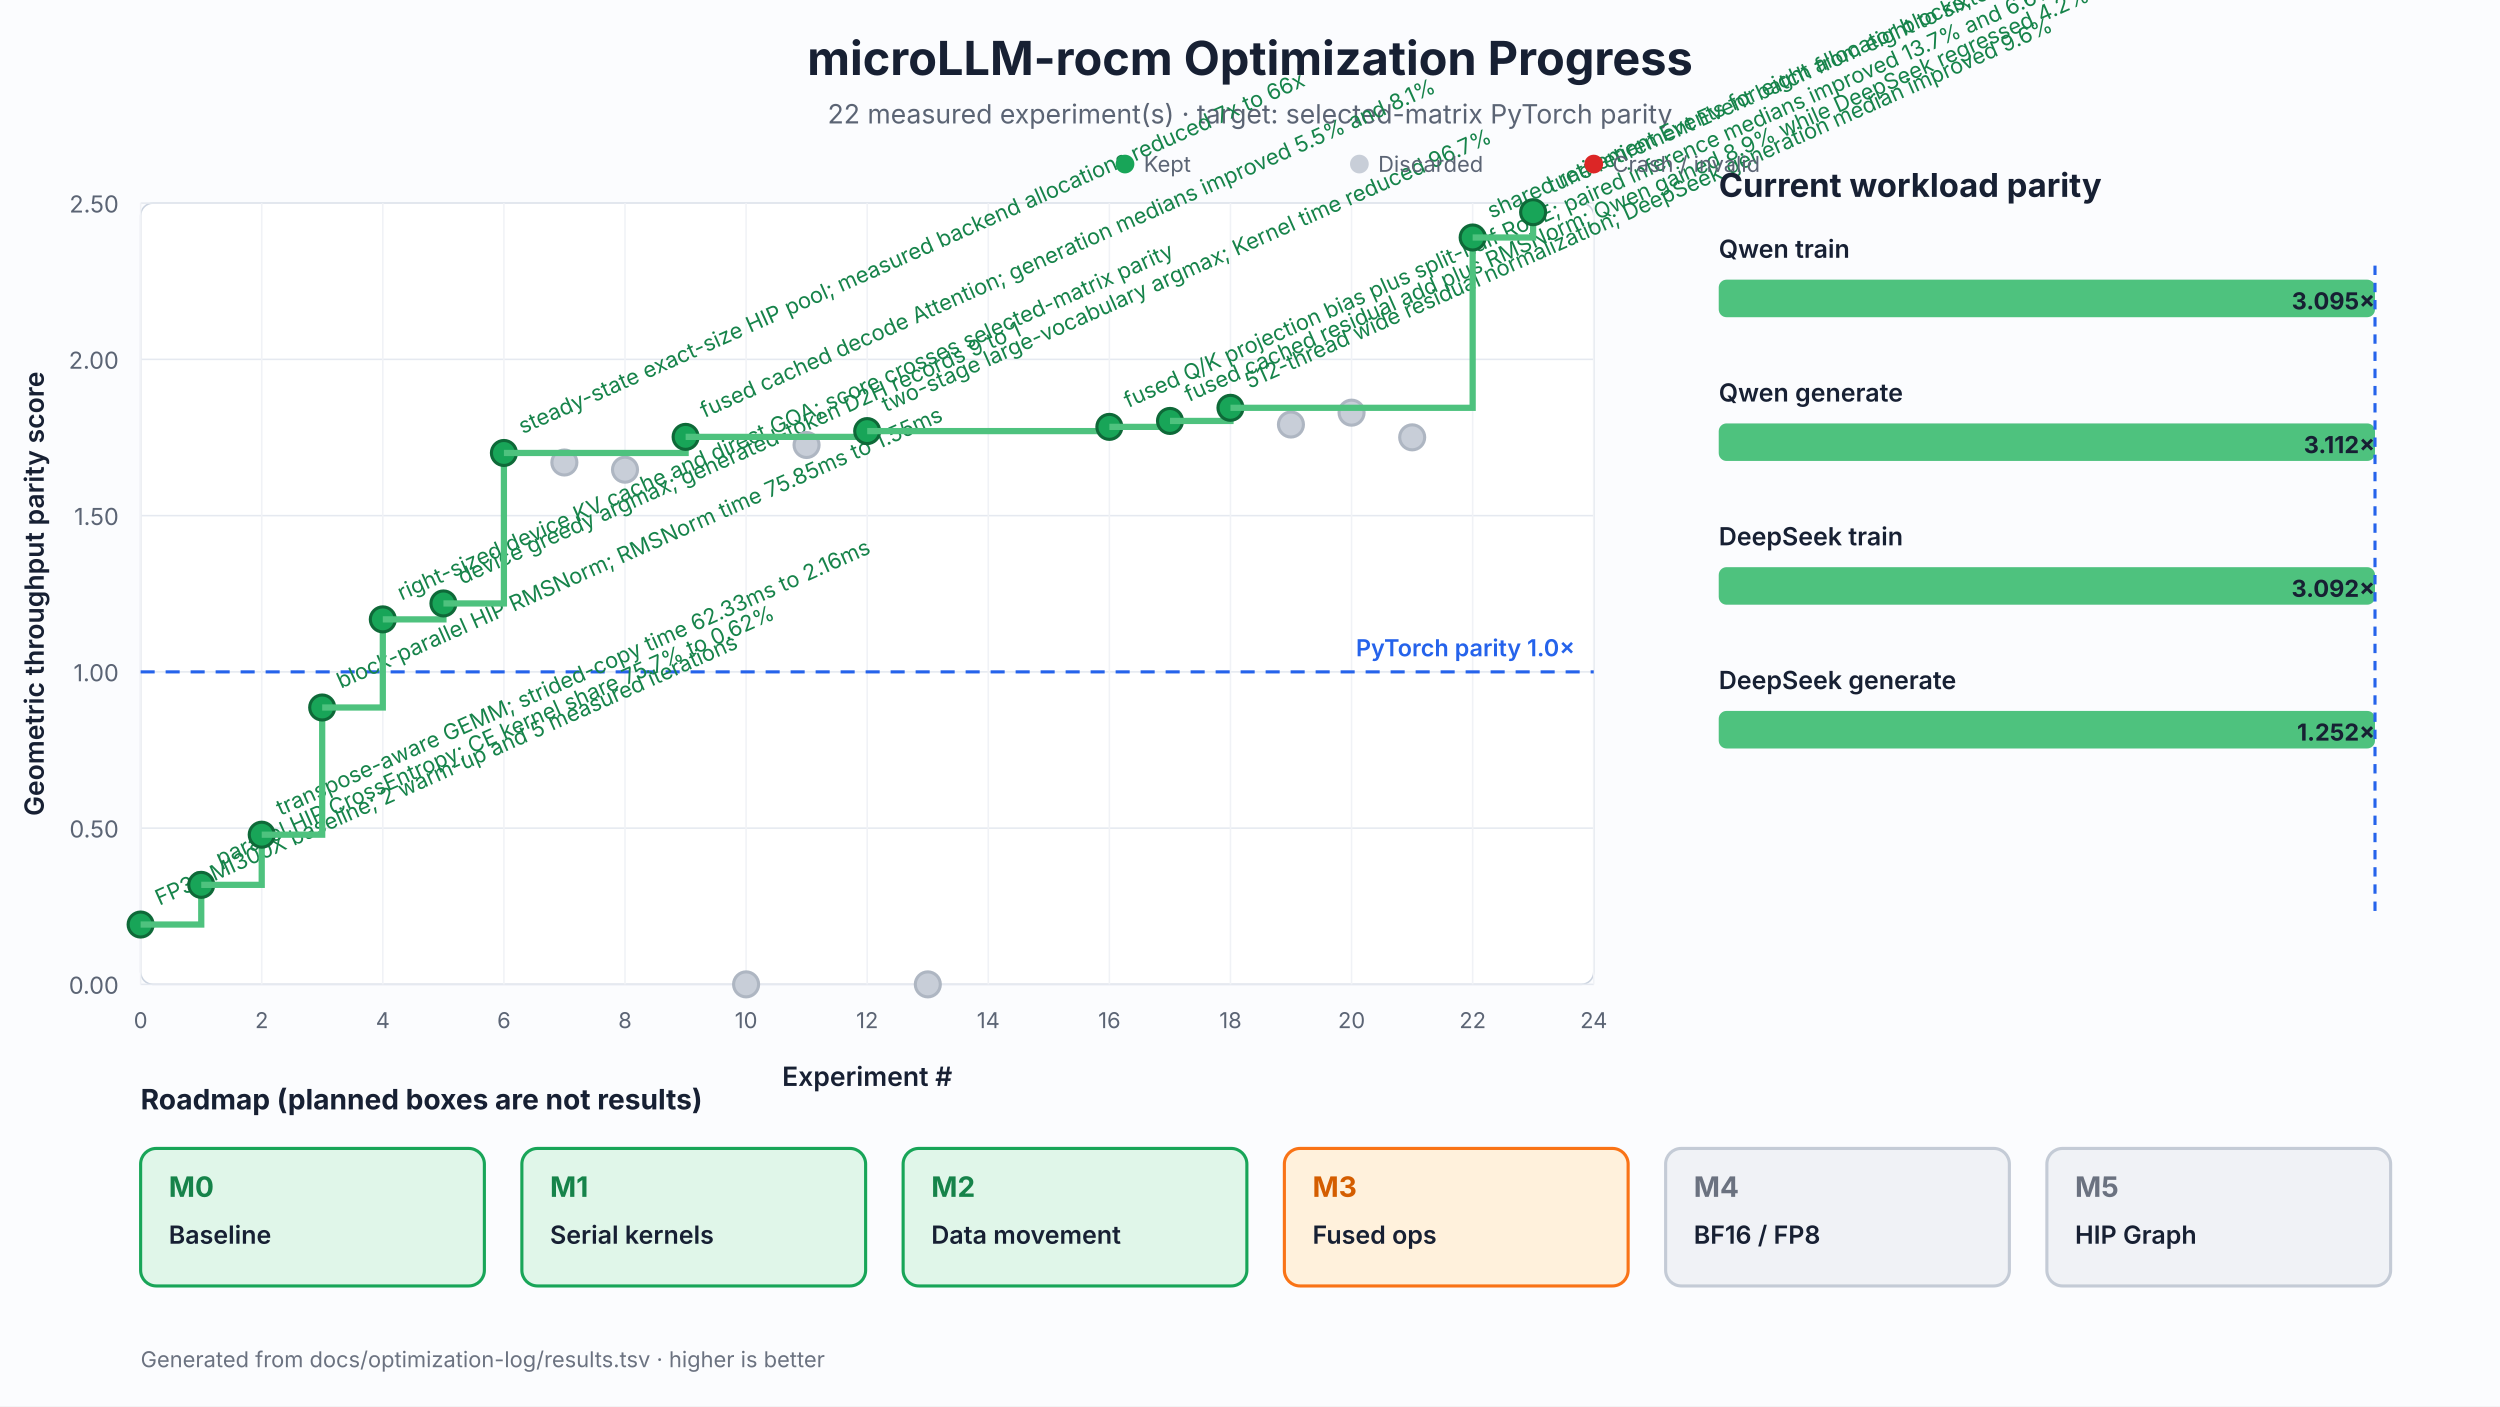
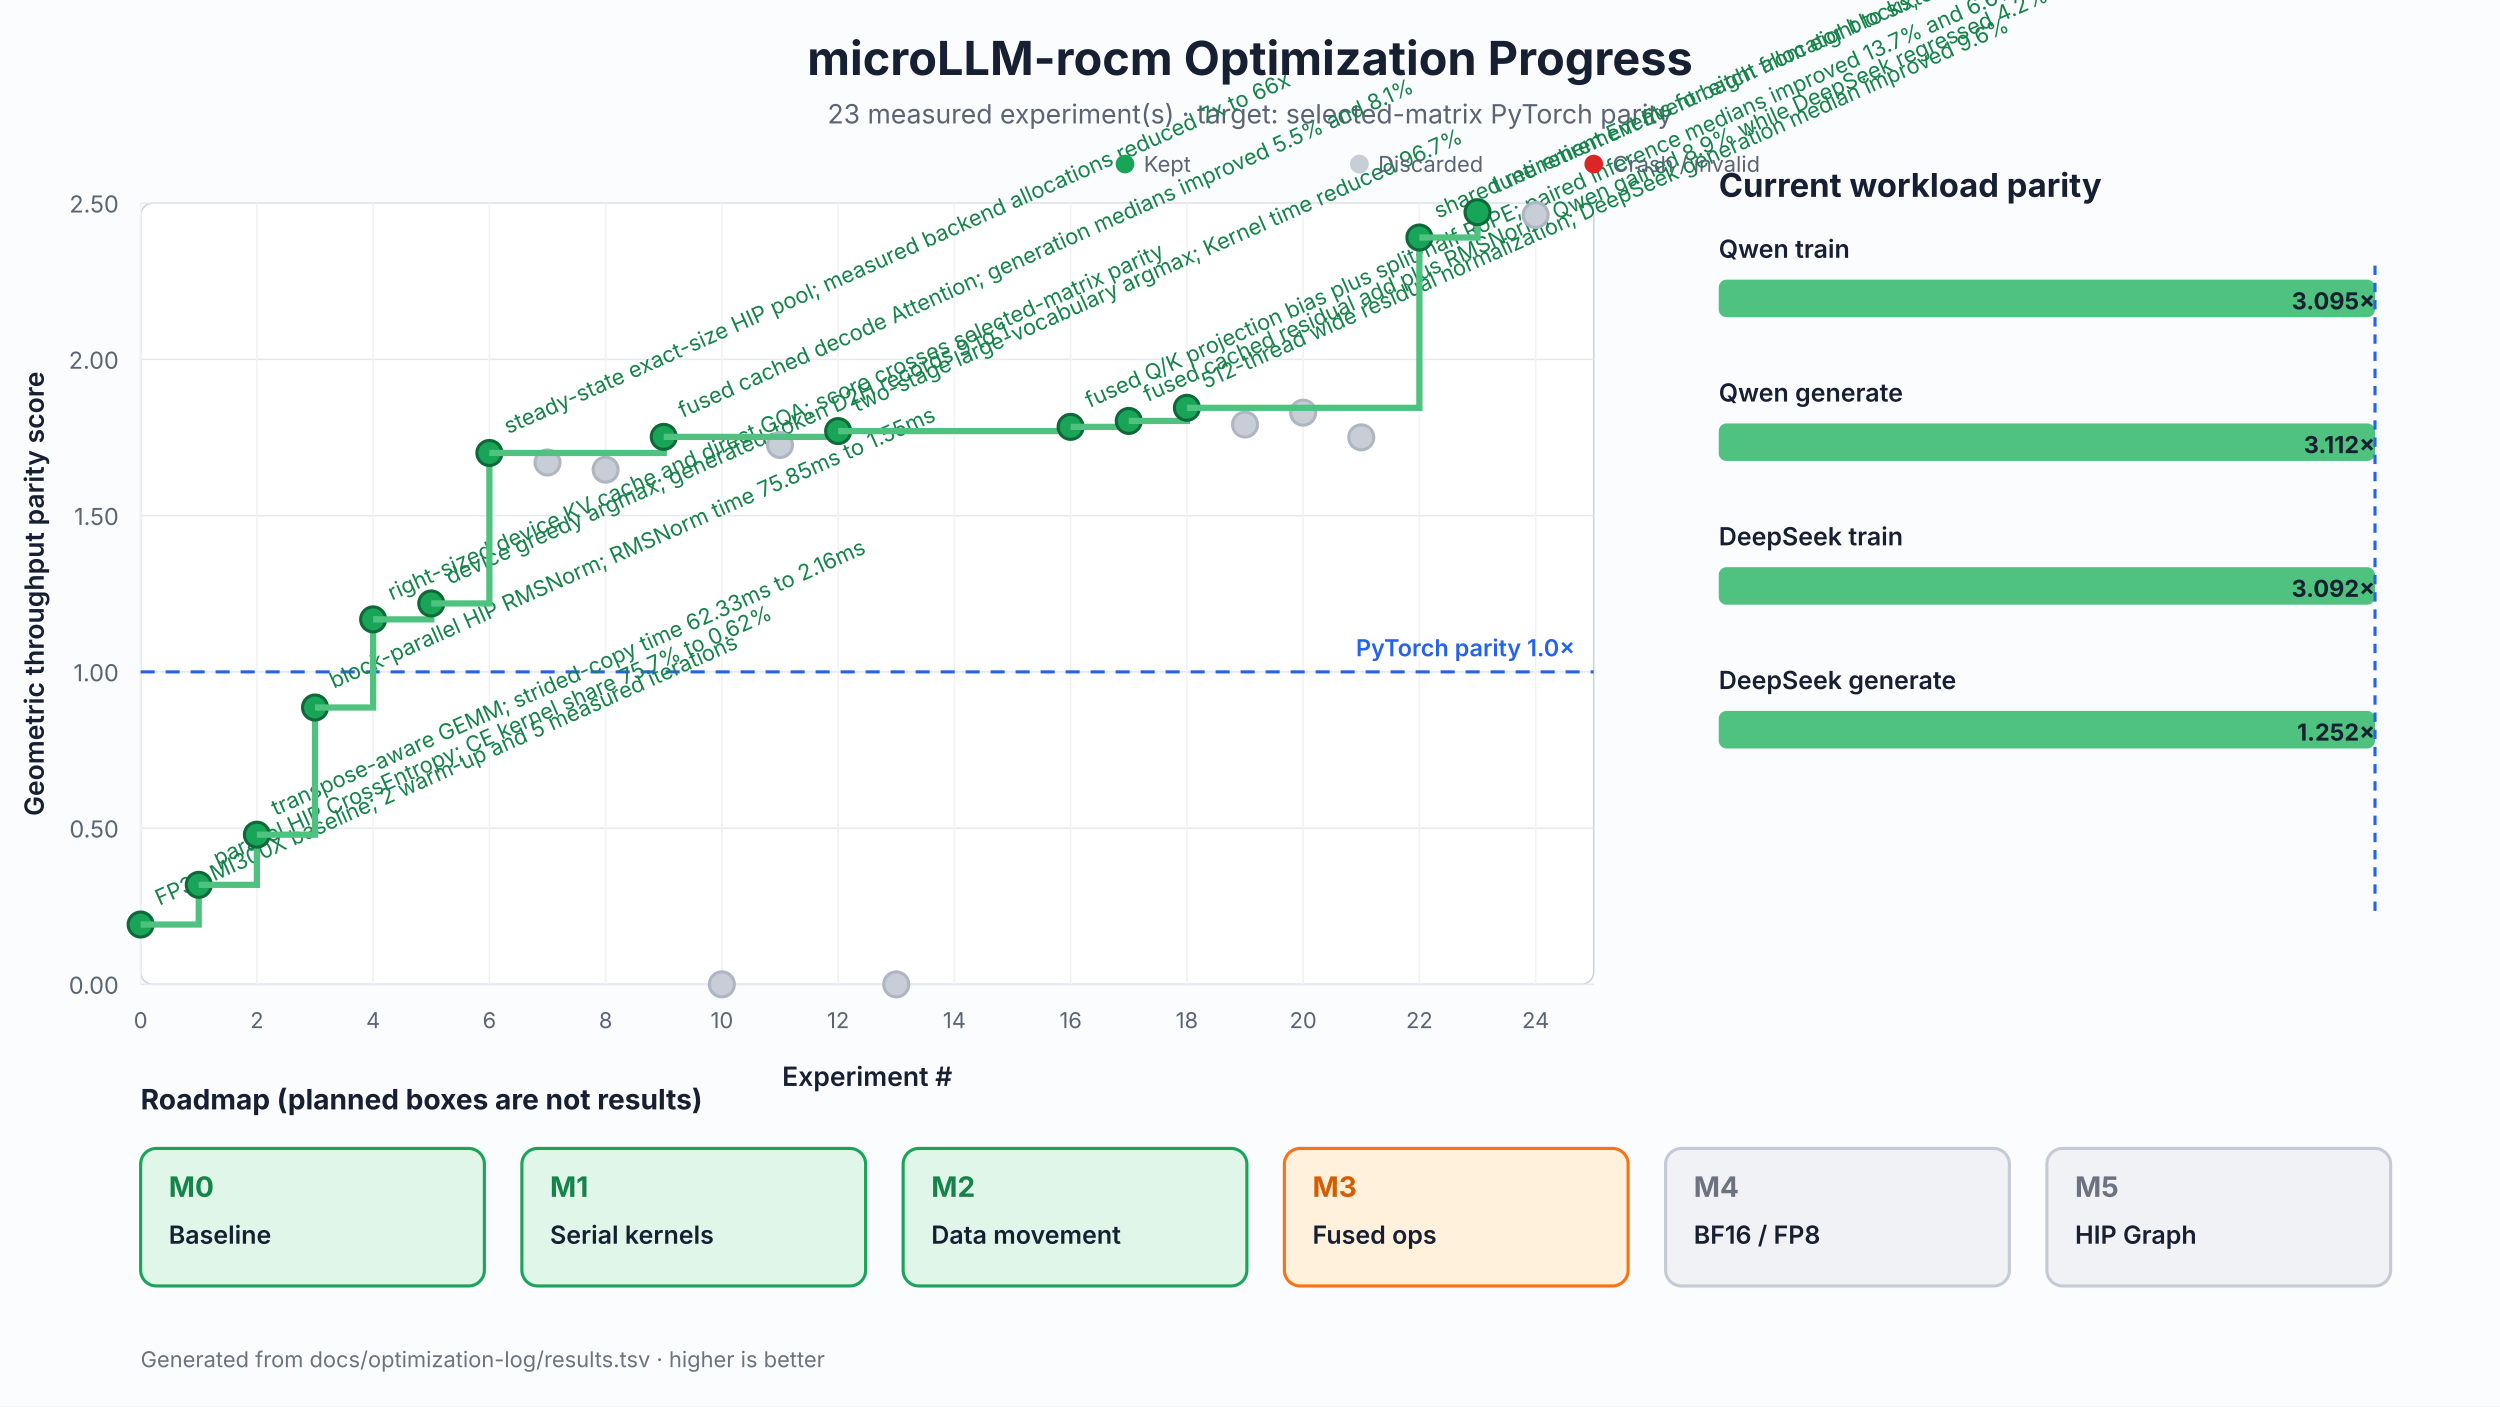
<svg xmlns="http://www.w3.org/2000/svg" width="1600" height="900" viewBox="0 0 1600 900">
  <rect width="100%" height="100%" fill="#fbfcfe" />
  <text x="800.0" y="48.0" font-family="Inter,Arial,sans-serif" font-size="30" fill="#172033" text-anchor="middle" font-weight="700">microLLM-rocm Optimization Progress</text>
-   <text x="800.0" y="79.0" font-family="Inter,Arial,sans-serif" font-size="17" fill="#5b6474" text-anchor="middle" font-weight="400">22 measured experiment(s) · target: selected-matrix PyTorch parity</text>
+   <text x="800.0" y="79.0" font-family="Inter,Arial,sans-serif" font-size="17" fill="#5b6474" text-anchor="middle" font-weight="400">23 measured experiment(s) · target: selected-matrix PyTorch parity</text>
  <rect x="90" y="130" width="930" height="500" fill="#ffffff" stroke="#cbd3df" rx="8" />
  <line x1="90" y1="630.0" x2="1020" y2="630.0" stroke="#e5e9f0" />
  <text x="76.0" y="636.0" font-family="Inter,Arial,sans-serif" font-size="15" fill="#5b6474" text-anchor="end" font-weight="400">0.00</text>
  <line x1="90" y1="530.0" x2="1020" y2="530.0" stroke="#e5e9f0" />
  <text x="76.0" y="536.0" font-family="Inter,Arial,sans-serif" font-size="15" fill="#5b6474" text-anchor="end" font-weight="400">0.50</text>
  <line x1="90" y1="430.0" x2="1020" y2="430.0" stroke="#e5e9f0" />
  <text x="76.0" y="436.0" font-family="Inter,Arial,sans-serif" font-size="15" fill="#5b6474" text-anchor="end" font-weight="400">1.00</text>
  <line x1="90" y1="330.0" x2="1020" y2="330.0" stroke="#e5e9f0" />
  <text x="76.0" y="336.0" font-family="Inter,Arial,sans-serif" font-size="15" fill="#5b6474" text-anchor="end" font-weight="400">1.50</text>
  <line x1="90" y1="230.0" x2="1020" y2="230.0" stroke="#e5e9f0" />
  <text x="76.0" y="236.0" font-family="Inter,Arial,sans-serif" font-size="15" fill="#5b6474" text-anchor="end" font-weight="400">2.00</text>
  <line x1="90" y1="130.0" x2="1020" y2="130.0" stroke="#e5e9f0" />
  <text x="76.0" y="136.0" font-family="Inter,Arial,sans-serif" font-size="15" fill="#5b6474" text-anchor="end" font-weight="400">2.50</text>
  <line x1="90.0" y1="130" x2="90.0" y2="630" stroke="#f0f2f6" />
  <text x="90.0" y="658.0" font-family="Inter,Arial,sans-serif" font-size="14" fill="#5b6474" text-anchor="middle" font-weight="400">0</text>
-   <line x1="167.5" y1="130" x2="167.5" y2="630" stroke="#f0f2f6" />
-   <text x="167.5" y="658.0" font-family="Inter,Arial,sans-serif" font-size="14" fill="#5b6474" text-anchor="middle" font-weight="400">2</text>
-   <line x1="245.0" y1="130" x2="245.0" y2="630" stroke="#f0f2f6" />
-   <text x="245.0" y="658.0" font-family="Inter,Arial,sans-serif" font-size="14" fill="#5b6474" text-anchor="middle" font-weight="400">4</text>
-   <line x1="322.5" y1="130" x2="322.5" y2="630" stroke="#f0f2f6" />
-   <text x="322.5" y="658.0" font-family="Inter,Arial,sans-serif" font-size="14" fill="#5b6474" text-anchor="middle" font-weight="400">6</text>
-   <line x1="400.0" y1="130" x2="400.0" y2="630" stroke="#f0f2f6" />
-   <text x="400.0" y="658.0" font-family="Inter,Arial,sans-serif" font-size="14" fill="#5b6474" text-anchor="middle" font-weight="400">8</text>
-   <line x1="477.5" y1="130" x2="477.5" y2="630" stroke="#f0f2f6" />
-   <text x="477.5" y="658.0" font-family="Inter,Arial,sans-serif" font-size="14" fill="#5b6474" text-anchor="middle" font-weight="400">10</text>
-   <line x1="555.0" y1="130" x2="555.0" y2="630" stroke="#f0f2f6" />
-   <text x="555.0" y="658.0" font-family="Inter,Arial,sans-serif" font-size="14" fill="#5b6474" text-anchor="middle" font-weight="400">12</text>
-   <line x1="632.5" y1="130" x2="632.5" y2="630" stroke="#f0f2f6" />
-   <text x="632.5" y="658.0" font-family="Inter,Arial,sans-serif" font-size="14" fill="#5b6474" text-anchor="middle" font-weight="400">14</text>
-   <line x1="710.0" y1="130" x2="710.0" y2="630" stroke="#f0f2f6" />
-   <text x="710.0" y="658.0" font-family="Inter,Arial,sans-serif" font-size="14" fill="#5b6474" text-anchor="middle" font-weight="400">16</text>
-   <line x1="787.5" y1="130" x2="787.5" y2="630" stroke="#f0f2f6" />
-   <text x="787.5" y="658.0" font-family="Inter,Arial,sans-serif" font-size="14" fill="#5b6474" text-anchor="middle" font-weight="400">18</text>
-   <line x1="865.0" y1="130" x2="865.0" y2="630" stroke="#f0f2f6" />
-   <text x="865.0" y="658.0" font-family="Inter,Arial,sans-serif" font-size="14" fill="#5b6474" text-anchor="middle" font-weight="400">20</text>
-   <line x1="942.5" y1="130" x2="942.5" y2="630" stroke="#f0f2f6" />
-   <text x="942.5" y="658.0" font-family="Inter,Arial,sans-serif" font-size="14" fill="#5b6474" text-anchor="middle" font-weight="400">22</text>
-   <line x1="1020.0" y1="130" x2="1020.0" y2="630" stroke="#f0f2f6" />
-   <text x="1020.0" y="658.0" font-family="Inter,Arial,sans-serif" font-size="14" fill="#5b6474" text-anchor="middle" font-weight="400">24</text>
+   <line x1="164.4" y1="130" x2="164.4" y2="630" stroke="#f0f2f6" />
+   <text x="164.4" y="658.0" font-family="Inter,Arial,sans-serif" font-size="14" fill="#5b6474" text-anchor="middle" font-weight="400">2</text>
+   <line x1="238.8" y1="130" x2="238.8" y2="630" stroke="#f0f2f6" />
+   <text x="238.8" y="658.0" font-family="Inter,Arial,sans-serif" font-size="14" fill="#5b6474" text-anchor="middle" font-weight="400">4</text>
+   <line x1="313.2" y1="130" x2="313.2" y2="630" stroke="#f0f2f6" />
+   <text x="313.2" y="658.0" font-family="Inter,Arial,sans-serif" font-size="14" fill="#5b6474" text-anchor="middle" font-weight="400">6</text>
+   <line x1="387.6" y1="130" x2="387.6" y2="630" stroke="#f0f2f6" />
+   <text x="387.6" y="658.0" font-family="Inter,Arial,sans-serif" font-size="14" fill="#5b6474" text-anchor="middle" font-weight="400">8</text>
+   <line x1="462.0" y1="130" x2="462.0" y2="630" stroke="#f0f2f6" />
+   <text x="462.0" y="658.0" font-family="Inter,Arial,sans-serif" font-size="14" fill="#5b6474" text-anchor="middle" font-weight="400">10</text>
+   <line x1="536.4" y1="130" x2="536.4" y2="630" stroke="#f0f2f6" />
+   <text x="536.4" y="658.0" font-family="Inter,Arial,sans-serif" font-size="14" fill="#5b6474" text-anchor="middle" font-weight="400">12</text>
+   <line x1="610.8" y1="130" x2="610.8" y2="630" stroke="#f0f2f6" />
+   <text x="610.8" y="658.0" font-family="Inter,Arial,sans-serif" font-size="14" fill="#5b6474" text-anchor="middle" font-weight="400">14</text>
+   <line x1="685.2" y1="130" x2="685.2" y2="630" stroke="#f0f2f6" />
+   <text x="685.2" y="658.0" font-family="Inter,Arial,sans-serif" font-size="14" fill="#5b6474" text-anchor="middle" font-weight="400">16</text>
+   <line x1="759.6" y1="130" x2="759.6" y2="630" stroke="#f0f2f6" />
+   <text x="759.6" y="658.0" font-family="Inter,Arial,sans-serif" font-size="14" fill="#5b6474" text-anchor="middle" font-weight="400">18</text>
+   <line x1="834.0" y1="130" x2="834.0" y2="630" stroke="#f0f2f6" />
+   <text x="834.0" y="658.0" font-family="Inter,Arial,sans-serif" font-size="14" fill="#5b6474" text-anchor="middle" font-weight="400">20</text>
+   <line x1="908.4" y1="130" x2="908.4" y2="630" stroke="#f0f2f6" />
+   <text x="908.4" y="658.0" font-family="Inter,Arial,sans-serif" font-size="14" fill="#5b6474" text-anchor="middle" font-weight="400">22</text>
+   <line x1="982.8" y1="130" x2="982.8" y2="630" stroke="#f0f2f6" />
+   <text x="982.8" y="658.0" font-family="Inter,Arial,sans-serif" font-size="14" fill="#5b6474" text-anchor="middle" font-weight="400">24</text>
  <line x1="90" y1="430.0" x2="1020" y2="430.0" stroke="#2563eb" stroke-width="2" stroke-dasharray="9 7" />
  <text x="1008.0" y="420.0" font-family="Inter,Arial,sans-serif" font-size="15" fill="#2563eb" text-anchor="end" font-weight="600">PyTorch parity 1.0×</text>
  <circle cx="90.0" cy="591.7" r="8" fill="#18a558" stroke="#0e6938" stroke-width="2" />
  <text x="102.0" y="579.7" font-family="Inter,Arial,sans-serif" font-size="14" fill="#16834a" text-anchor="start" font-weight="400" transform="rotate(-24 102.0 579.7)">FP32 MI300X baseline; 2 warm-up and 5 measured iterations</text>
-   <path d="M 90.0 591.7 H 128.8 V 566.3" fill="none" stroke="#4ec27e" stroke-width="4" />
-   <circle cx="128.8" cy="566.3" r="8" fill="#18a558" stroke="#0e6938" stroke-width="2" />
-   <text x="140.8" y="554.3" font-family="Inter,Arial,sans-serif" font-size="14" fill="#16834a" text-anchor="start" font-weight="400" transform="rotate(-24 140.8 554.3)">parallel HIP CrossEntropy; CE kernel share 75.7% to 0.62%</text>
-   <path d="M 128.8 566.3 H 167.5 V 534.2" fill="none" stroke="#4ec27e" stroke-width="4" />
-   <circle cx="167.5" cy="534.2" r="8" fill="#18a558" stroke="#0e6938" stroke-width="2" />
-   <text x="179.5" y="522.2" font-family="Inter,Arial,sans-serif" font-size="14" fill="#16834a" text-anchor="start" font-weight="400" transform="rotate(-24 179.5 522.2)">transpose-aware GEMM; strided-copy time 62.33ms to 2.16ms</text>
-   <path d="M 167.5 534.2 H 206.2 V 452.8" fill="none" stroke="#4ec27e" stroke-width="4" />
-   <circle cx="206.2" cy="452.8" r="8" fill="#18a558" stroke="#0e6938" stroke-width="2" />
-   <text x="218.2" y="440.8" font-family="Inter,Arial,sans-serif" font-size="14" fill="#16834a" text-anchor="start" font-weight="400" transform="rotate(-24 218.2 440.8)">block-parallel HIP RMSNorm; RMSNorm time 75.85ms to 1.55ms</text>
-   <path d="M 206.2 452.8 H 245.0 V 396.4" fill="none" stroke="#4ec27e" stroke-width="4" />
-   <circle cx="245.0" cy="396.4" r="8" fill="#18a558" stroke="#0e6938" stroke-width="2" />
-   <text x="257.0" y="384.4" font-family="Inter,Arial,sans-serif" font-size="14" fill="#16834a" text-anchor="start" font-weight="400" transform="rotate(-24 257.0 384.4)">right-sized device KV cache and direct GQA; score crosses selected-matrix parity</text>
-   <path d="M 245.0 396.4 H 283.8 V 386.2" fill="none" stroke="#4ec27e" stroke-width="4" />
-   <circle cx="283.8" cy="386.2" r="8" fill="#18a558" stroke="#0e6938" stroke-width="2" />
-   <text x="295.8" y="374.2" font-family="Inter,Arial,sans-serif" font-size="14" fill="#16834a" text-anchor="start" font-weight="400" transform="rotate(-24 295.8 374.2)">device greedy argmax; generated-token D2H records 9 to 1</text>
-   <path d="M 283.8 386.2 H 322.5 V 289.9" fill="none" stroke="#4ec27e" stroke-width="4" />
-   <circle cx="322.5" cy="289.9" r="8" fill="#18a558" stroke="#0e6938" stroke-width="2" />
-   <text x="334.5" y="277.9" font-family="Inter,Arial,sans-serif" font-size="14" fill="#16834a" text-anchor="start" font-weight="400" transform="rotate(-24 334.5 277.9)">steady-state exact-size HIP pool; measured backend allocations reduced 7x to 66x</text>
-   <circle cx="361.2" cy="296.0" r="8" fill="#c8ced8" stroke="#aeb6c2" stroke-width="2" />
-   <circle cx="400.0" cy="300.6" r="8" fill="#c8ced8" stroke="#aeb6c2" stroke-width="2" />
-   <path d="M 322.5 289.9 H 438.8 V 279.6" fill="none" stroke="#4ec27e" stroke-width="4" />
-   <circle cx="438.8" cy="279.6" r="8" fill="#18a558" stroke="#0e6938" stroke-width="2" />
-   <text x="450.8" y="267.6" font-family="Inter,Arial,sans-serif" font-size="14" fill="#16834a" text-anchor="start" font-weight="400" transform="rotate(-24 450.8 267.6)">fused cached decode Attention; generation medians improved 5.5% and 8.1%</text>
-   <circle cx="477.5" cy="630.0" r="8" fill="#c8ced8" stroke="#aeb6c2" stroke-width="2" />
-   <circle cx="516.2" cy="284.8" r="8" fill="#c8ced8" stroke="#aeb6c2" stroke-width="2" />
-   <path d="M 438.8 279.6 H 555.0 V 275.9" fill="none" stroke="#4ec27e" stroke-width="4" />
-   <circle cx="555.0" cy="275.9" r="8" fill="#18a558" stroke="#0e6938" stroke-width="2" />
-   <text x="567.0" y="263.9" font-family="Inter,Arial,sans-serif" font-size="14" fill="#16834a" text-anchor="start" font-weight="400" transform="rotate(-24 567.0 263.9)">two-stage large-vocabulary argmax; Kernel time reduced 96.7%</text>
-   <circle cx="593.8" cy="630.0" r="8" fill="#c8ced8" stroke="#aeb6c2" stroke-width="2" />
-   <path d="M 555.0 275.9 H 710.0 V 273.2" fill="none" stroke="#4ec27e" stroke-width="4" />
-   <circle cx="710.0" cy="273.2" r="8" fill="#18a558" stroke="#0e6938" stroke-width="2" />
-   <text x="722.0" y="261.2" font-family="Inter,Arial,sans-serif" font-size="14" fill="#16834a" text-anchor="start" font-weight="400" transform="rotate(-24 722.0 261.2)">fused Q/K projection bias plus split-half RoPE; paired inference medians improved 13.7% and 6.6%</text>
-   <path d="M 710.0 273.2 H 748.8 V 269.4" fill="none" stroke="#4ec27e" stroke-width="4" />
-   <circle cx="748.8" cy="269.4" r="8" fill="#18a558" stroke="#0e6938" stroke-width="2" />
-   <text x="760.8" y="257.4" font-family="Inter,Arial,sans-serif" font-size="14" fill="#16834a" text-anchor="start" font-weight="400" transform="rotate(-24 760.8 257.4)">fused cached residual add plus RMSNorm; Qwen gained 8.9% while DeepSeek regressed 4.2%</text>
-   <path d="M 748.8 269.4 H 787.5 V 261.0" fill="none" stroke="#4ec27e" stroke-width="4" />
-   <circle cx="787.5" cy="261.0" r="8" fill="#18a558" stroke="#0e6938" stroke-width="2" />
-   <text x="799.5" y="249.0" font-family="Inter,Arial,sans-serif" font-size="14" fill="#16834a" text-anchor="start" font-weight="400" transform="rotate(-24 799.5 249.0)">512-thread wide residual normalization; DeepSeek generation median improved 9.6%</text>
-   <circle cx="826.2" cy="271.7" r="8" fill="#c8ced8" stroke="#aeb6c2" stroke-width="2" />
-   <circle cx="865.0" cy="264.1" r="8" fill="#c8ced8" stroke="#aeb6c2" stroke-width="2" />
-   <circle cx="903.8" cy="279.9" r="8" fill="#c8ced8" stroke="#aeb6c2" stroke-width="2" />
-   <path d="M 787.5 261.0 H 942.5 V 152.0" fill="none" stroke="#4ec27e" stroke-width="4" />
-   <circle cx="942.5" cy="152.0" r="8" fill="#18a558" stroke="#0e6938" stroke-width="2" />
-   <text x="954.5" y="140.0" font-family="Inter,Arial,sans-serif" font-size="14" fill="#16834a" text-anchor="start" font-weight="400" transform="rotate(-24 954.5 140.0)">shared retirement Events for eight allocator blocks; all four workload medians improved</text>
-   <path d="M 942.5 152.0 H 981.2 V 135.8" fill="none" stroke="#4ec27e" stroke-width="4" />
-   <circle cx="981.2" cy="135.8" r="8" fill="#18a558" stroke="#0e6938" stroke-width="2" />
-   <text x="993.2" y="123.8" font-family="Inter,Arial,sans-serif" font-size="14" fill="#16834a" text-anchor="start" font-weight="400" transform="rotate(-24 993.2 123.8)">tune retirement Event batch from eight to sixteen blocks; score improved 3.4%</text>
+   <path d="M 90.0 591.7 H 127.2 V 566.3" fill="none" stroke="#4ec27e" stroke-width="4" />
+   <circle cx="127.2" cy="566.3" r="8" fill="#18a558" stroke="#0e6938" stroke-width="2" />
+   <text x="139.2" y="554.3" font-family="Inter,Arial,sans-serif" font-size="14" fill="#16834a" text-anchor="start" font-weight="400" transform="rotate(-24 139.2 554.3)">parallel HIP CrossEntropy; CE kernel share 75.7% to 0.62%</text>
+   <path d="M 127.2 566.3 H 164.4 V 534.2" fill="none" stroke="#4ec27e" stroke-width="4" />
+   <circle cx="164.4" cy="534.2" r="8" fill="#18a558" stroke="#0e6938" stroke-width="2" />
+   <text x="176.4" y="522.2" font-family="Inter,Arial,sans-serif" font-size="14" fill="#16834a" text-anchor="start" font-weight="400" transform="rotate(-24 176.4 522.2)">transpose-aware GEMM; strided-copy time 62.33ms to 2.16ms</text>
+   <path d="M 164.4 534.2 H 201.6 V 452.8" fill="none" stroke="#4ec27e" stroke-width="4" />
+   <circle cx="201.6" cy="452.8" r="8" fill="#18a558" stroke="#0e6938" stroke-width="2" />
+   <text x="213.6" y="440.8" font-family="Inter,Arial,sans-serif" font-size="14" fill="#16834a" text-anchor="start" font-weight="400" transform="rotate(-24 213.6 440.8)">block-parallel HIP RMSNorm; RMSNorm time 75.85ms to 1.55ms</text>
+   <path d="M 201.6 452.8 H 238.8 V 396.4" fill="none" stroke="#4ec27e" stroke-width="4" />
+   <circle cx="238.8" cy="396.4" r="8" fill="#18a558" stroke="#0e6938" stroke-width="2" />
+   <text x="250.8" y="384.4" font-family="Inter,Arial,sans-serif" font-size="14" fill="#16834a" text-anchor="start" font-weight="400" transform="rotate(-24 250.8 384.4)">right-sized device KV cache and direct GQA; score crosses selected-matrix parity</text>
+   <path d="M 238.8 396.4 H 276.0 V 386.2" fill="none" stroke="#4ec27e" stroke-width="4" />
+   <circle cx="276.0" cy="386.2" r="8" fill="#18a558" stroke="#0e6938" stroke-width="2" />
+   <text x="288.0" y="374.2" font-family="Inter,Arial,sans-serif" font-size="14" fill="#16834a" text-anchor="start" font-weight="400" transform="rotate(-24 288.0 374.2)">device greedy argmax; generated-token D2H records 9 to 1</text>
+   <path d="M 276.0 386.2 H 313.2 V 289.9" fill="none" stroke="#4ec27e" stroke-width="4" />
+   <circle cx="313.2" cy="289.9" r="8" fill="#18a558" stroke="#0e6938" stroke-width="2" />
+   <text x="325.2" y="277.9" font-family="Inter,Arial,sans-serif" font-size="14" fill="#16834a" text-anchor="start" font-weight="400" transform="rotate(-24 325.2 277.9)">steady-state exact-size HIP pool; measured backend allocations reduced 7x to 66x</text>
+   <circle cx="350.4" cy="296.0" r="8" fill="#c8ced8" stroke="#aeb6c2" stroke-width="2" />
+   <circle cx="387.6" cy="300.6" r="8" fill="#c8ced8" stroke="#aeb6c2" stroke-width="2" />
+   <path d="M 313.2 289.9 H 424.8 V 279.6" fill="none" stroke="#4ec27e" stroke-width="4" />
+   <circle cx="424.8" cy="279.6" r="8" fill="#18a558" stroke="#0e6938" stroke-width="2" />
+   <text x="436.8" y="267.6" font-family="Inter,Arial,sans-serif" font-size="14" fill="#16834a" text-anchor="start" font-weight="400" transform="rotate(-24 436.8 267.6)">fused cached decode Attention; generation medians improved 5.5% and 8.1%</text>
+   <circle cx="462.0" cy="630.0" r="8" fill="#c8ced8" stroke="#aeb6c2" stroke-width="2" />
+   <circle cx="499.2" cy="284.8" r="8" fill="#c8ced8" stroke="#aeb6c2" stroke-width="2" />
+   <path d="M 424.8 279.6 H 536.4 V 275.9" fill="none" stroke="#4ec27e" stroke-width="4" />
+   <circle cx="536.4" cy="275.9" r="8" fill="#18a558" stroke="#0e6938" stroke-width="2" />
+   <text x="548.4" y="263.9" font-family="Inter,Arial,sans-serif" font-size="14" fill="#16834a" text-anchor="start" font-weight="400" transform="rotate(-24 548.4 263.9)">two-stage large-vocabulary argmax; Kernel time reduced 96.7%</text>
+   <circle cx="573.6" cy="630.0" r="8" fill="#c8ced8" stroke="#aeb6c2" stroke-width="2" />
+   <path d="M 536.4 275.9 H 685.2 V 273.2" fill="none" stroke="#4ec27e" stroke-width="4" />
+   <circle cx="685.2" cy="273.2" r="8" fill="#18a558" stroke="#0e6938" stroke-width="2" />
+   <text x="697.2" y="261.2" font-family="Inter,Arial,sans-serif" font-size="14" fill="#16834a" text-anchor="start" font-weight="400" transform="rotate(-24 697.2 261.2)">fused Q/K projection bias plus split-half RoPE; paired inference medians improved 13.7% and 6.6%</text>
+   <path d="M 685.2 273.2 H 722.4 V 269.4" fill="none" stroke="#4ec27e" stroke-width="4" />
+   <circle cx="722.4" cy="269.4" r="8" fill="#18a558" stroke="#0e6938" stroke-width="2" />
+   <text x="734.4" y="257.4" font-family="Inter,Arial,sans-serif" font-size="14" fill="#16834a" text-anchor="start" font-weight="400" transform="rotate(-24 734.4 257.4)">fused cached residual add plus RMSNorm; Qwen gained 8.9% while DeepSeek regressed 4.2%</text>
+   <path d="M 722.4 269.4 H 759.6 V 261.0" fill="none" stroke="#4ec27e" stroke-width="4" />
+   <circle cx="759.6" cy="261.0" r="8" fill="#18a558" stroke="#0e6938" stroke-width="2" />
+   <text x="771.6" y="249.0" font-family="Inter,Arial,sans-serif" font-size="14" fill="#16834a" text-anchor="start" font-weight="400" transform="rotate(-24 771.6 249.0)">512-thread wide residual normalization; DeepSeek generation median improved 9.6%</text>
+   <circle cx="796.8" cy="271.7" r="8" fill="#c8ced8" stroke="#aeb6c2" stroke-width="2" />
+   <circle cx="834.0" cy="264.1" r="8" fill="#c8ced8" stroke="#aeb6c2" stroke-width="2" />
+   <circle cx="871.2" cy="279.9" r="8" fill="#c8ced8" stroke="#aeb6c2" stroke-width="2" />
+   <path d="M 759.6 261.0 H 908.4 V 152.0" fill="none" stroke="#4ec27e" stroke-width="4" />
+   <circle cx="908.4" cy="152.0" r="8" fill="#18a558" stroke="#0e6938" stroke-width="2" />
+   <text x="920.4" y="140.0" font-family="Inter,Arial,sans-serif" font-size="14" fill="#16834a" text-anchor="start" font-weight="400" transform="rotate(-24 920.4 140.0)">shared retirement Events for eight allocator blocks; all four workload medians improved</text>
+   <path d="M 908.4 152.0 H 945.6 V 135.8" fill="none" stroke="#4ec27e" stroke-width="4" />
+   <circle cx="945.6" cy="135.8" r="8" fill="#18a558" stroke="#0e6938" stroke-width="2" />
+   <text x="957.6" y="123.8" font-family="Inter,Arial,sans-serif" font-size="14" fill="#16834a" text-anchor="start" font-weight="400" transform="rotate(-24 957.6 123.8)">tune retirement Event batch from eight to sixteen blocks; score improved 3.4%</text>
+   <circle cx="982.8" cy="137.6" r="8" fill="#c8ced8" stroke="#aeb6c2" stroke-width="2" />
  <text x="555.0" y="695.0" font-family="Inter,Arial,sans-serif" font-size="17" fill="#172033" text-anchor="middle" font-weight="600">Experiment #</text>
  <text x="28.0" y="380.0" font-family="Inter,Arial,sans-serif" font-size="17" fill="#172033" text-anchor="middle" font-weight="600" transform="rotate(-90 28.0 380.0)">Geometric throughput parity score</text>
  <circle cx="720" cy="105" r="6" fill="#18a558" />
  <text x="732.0" y="110.0" font-family="Inter,Arial,sans-serif" font-size="14" fill="#5b6474" text-anchor="start" font-weight="400">Kept</text>
  <circle cx="870" cy="105" r="6" fill="#c8ced8" />
  <text x="882.0" y="110.0" font-family="Inter,Arial,sans-serif" font-size="14" fill="#5b6474" text-anchor="start" font-weight="400">Discarded</text>
  <circle cx="1020" cy="105" r="6" fill="#dc2626" />
  <text x="1032.0" y="110.0" font-family="Inter,Arial,sans-serif" font-size="14" fill="#5b6474" text-anchor="start" font-weight="400">Crash / invalid</text>
  <text x="1100.0" y="126.0" font-family="Inter,Arial,sans-serif" font-size="21" fill="#172033" text-anchor="start" font-weight="700">Current workload parity</text>
  <text x="1100.0" y="165.0" font-family="Inter,Arial,sans-serif" font-size="16" fill="#172033" text-anchor="start" font-weight="600">Qwen train</text>
  <rect x="1100" y="179" width="420" height="24" rx="5" fill="#e7ebf1" />
  <rect x="1100" y="179" width="420.0" height="24" rx="5" fill="#4ec27e" />
  <text x="1520.0" y="198.0" font-family="Inter,Arial,sans-serif" font-size="15" fill="#172033" text-anchor="end" font-weight="700">3.095×</text>
  <text x="1100.0" y="257.0" font-family="Inter,Arial,sans-serif" font-size="16" fill="#172033" text-anchor="start" font-weight="600">Qwen generate</text>
  <rect x="1100" y="271" width="420" height="24" rx="5" fill="#e7ebf1" />
  <rect x="1100" y="271" width="420.0" height="24" rx="5" fill="#4ec27e" />
  <text x="1520.0" y="290.0" font-family="Inter,Arial,sans-serif" font-size="15" fill="#172033" text-anchor="end" font-weight="700">3.112×</text>
  <text x="1100.0" y="349.0" font-family="Inter,Arial,sans-serif" font-size="16" fill="#172033" text-anchor="start" font-weight="600">DeepSeek train</text>
  <rect x="1100" y="363" width="420" height="24" rx="5" fill="#e7ebf1" />
  <rect x="1100" y="363" width="420.0" height="24" rx="5" fill="#4ec27e" />
  <text x="1520.0" y="382.0" font-family="Inter,Arial,sans-serif" font-size="15" fill="#172033" text-anchor="end" font-weight="700">3.092×</text>
  <text x="1100.0" y="441.0" font-family="Inter,Arial,sans-serif" font-size="16" fill="#172033" text-anchor="start" font-weight="600">DeepSeek generate</text>
  <rect x="1100" y="455" width="420" height="24" rx="5" fill="#e7ebf1" />
  <rect x="1100" y="455" width="420.0" height="24" rx="5" fill="#4ec27e" />
  <text x="1520.0" y="474.0" font-family="Inter,Arial,sans-serif" font-size="15" fill="#172033" text-anchor="end" font-weight="700">1.252×</text>
  <line x1="1520" y1="170" x2="1520" y2="585" stroke="#2563eb" stroke-width="2" stroke-dasharray="6 5" />
  <text x="90.0" y="710.0" font-family="Inter,Arial,sans-serif" font-size="18" fill="#172033" text-anchor="start" font-weight="700">Roadmap (planned boxes are not results)</text>
  <rect x="90" y="735" width="220" height="88" rx="10" fill="#e0f6e9" stroke="#18a558" stroke-width="2" />
  <text x="108.0" y="766.0" font-family="Inter,Arial,sans-serif" font-size="18" fill="#16834a" text-anchor="start" font-weight="700">M0</text>
  <text x="108.0" y="796.0" font-family="Inter,Arial,sans-serif" font-size="16" fill="#172033" text-anchor="start" font-weight="600">Baseline</text>
  <rect x="334" y="735" width="220" height="88" rx="10" fill="#e0f6e9" stroke="#18a558" stroke-width="2" />
  <text x="352.0" y="766.0" font-family="Inter,Arial,sans-serif" font-size="18" fill="#16834a" text-anchor="start" font-weight="700">M1</text>
  <text x="352.0" y="796.0" font-family="Inter,Arial,sans-serif" font-size="16" fill="#172033" text-anchor="start" font-weight="600">Serial kernels</text>
  <rect x="578" y="735" width="220" height="88" rx="10" fill="#e0f6e9" stroke="#18a558" stroke-width="2" />
  <text x="596.0" y="766.0" font-family="Inter,Arial,sans-serif" font-size="18" fill="#16834a" text-anchor="start" font-weight="700">M2</text>
  <text x="596.0" y="796.0" font-family="Inter,Arial,sans-serif" font-size="16" fill="#172033" text-anchor="start" font-weight="600">Data movement</text>
  <rect x="822" y="735" width="220" height="88" rx="10" fill="#fff1dc" stroke="#f97316" stroke-width="2" />
  <text x="840.0" y="766.0" font-family="Inter,Arial,sans-serif" font-size="18" fill="#d45d00" text-anchor="start" font-weight="700">M3</text>
  <text x="840.0" y="796.0" font-family="Inter,Arial,sans-serif" font-size="16" fill="#172033" text-anchor="start" font-weight="600">Fused ops</text>
  <rect x="1066" y="735" width="220" height="88" rx="10" fill="#f0f2f6" stroke="#c4cbd6" stroke-width="2" />
  <text x="1084.0" y="766.0" font-family="Inter,Arial,sans-serif" font-size="18" fill="#6b7280" text-anchor="start" font-weight="700">M4</text>
  <text x="1084.0" y="796.0" font-family="Inter,Arial,sans-serif" font-size="16" fill="#172033" text-anchor="start" font-weight="600">BF16 / FP8</text>
  <rect x="1310" y="735" width="220" height="88" rx="10" fill="#f0f2f6" stroke="#c4cbd6" stroke-width="2" />
  <text x="1328.0" y="766.0" font-family="Inter,Arial,sans-serif" font-size="18" fill="#6b7280" text-anchor="start" font-weight="700">M5</text>
  <text x="1328.0" y="796.0" font-family="Inter,Arial,sans-serif" font-size="16" fill="#172033" text-anchor="start" font-weight="600">HIP Graph</text>
  <text x="90.0" y="875.0" font-family="Inter,Arial,sans-serif" font-size="14" fill="#6b7280" text-anchor="start" font-weight="400">Generated from docs/optimization-log/results.tsv · higher is better</text>
</svg>
